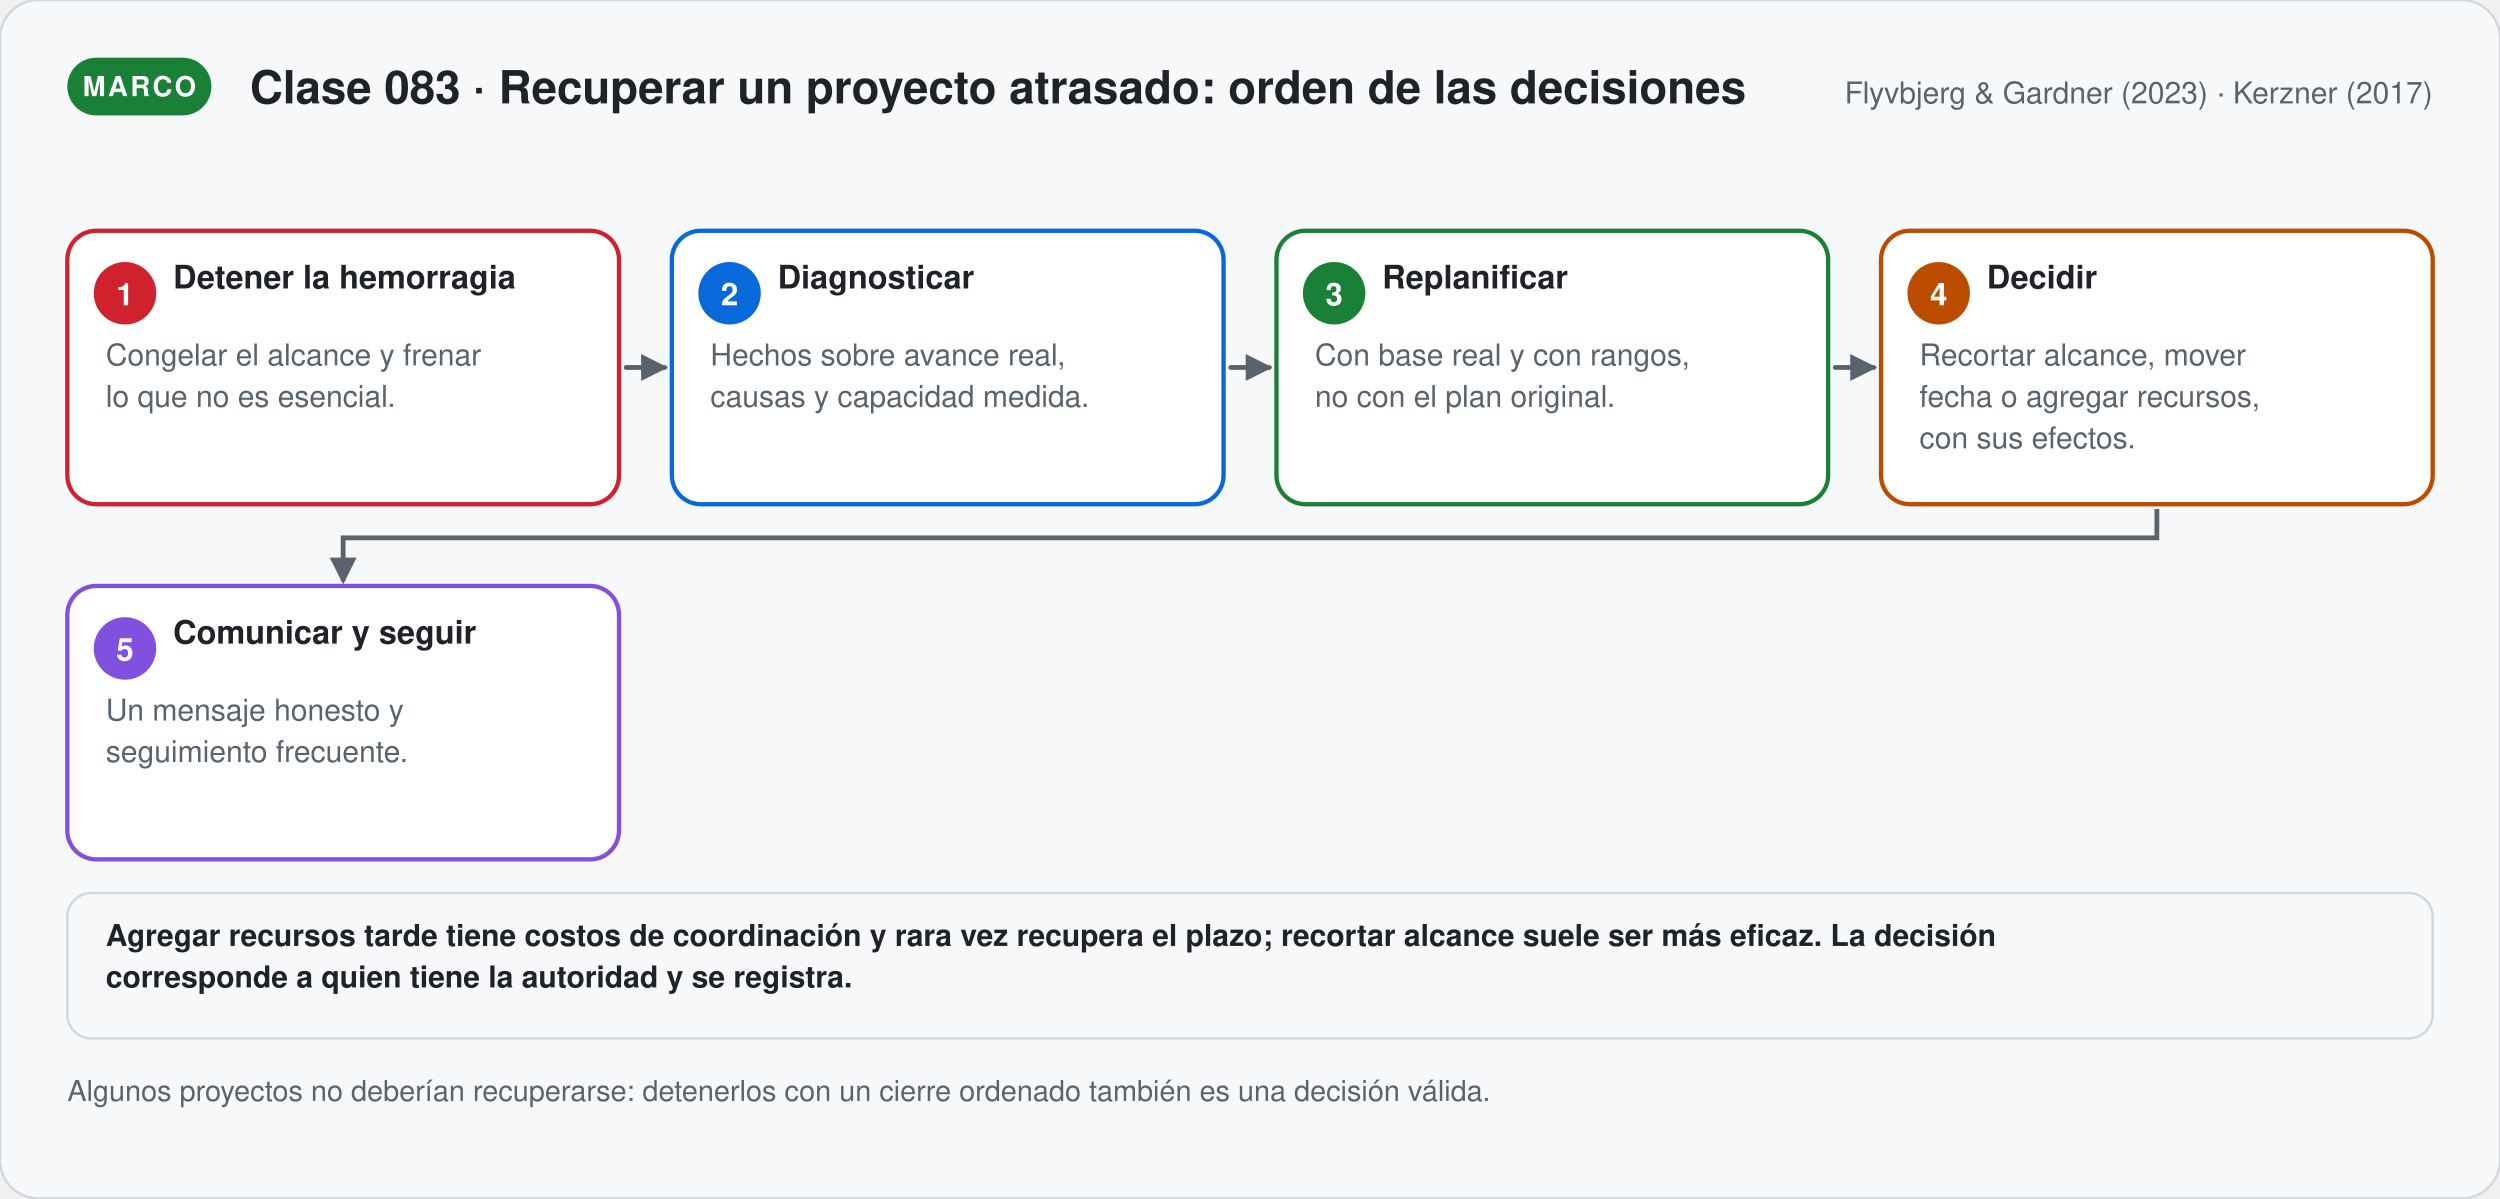
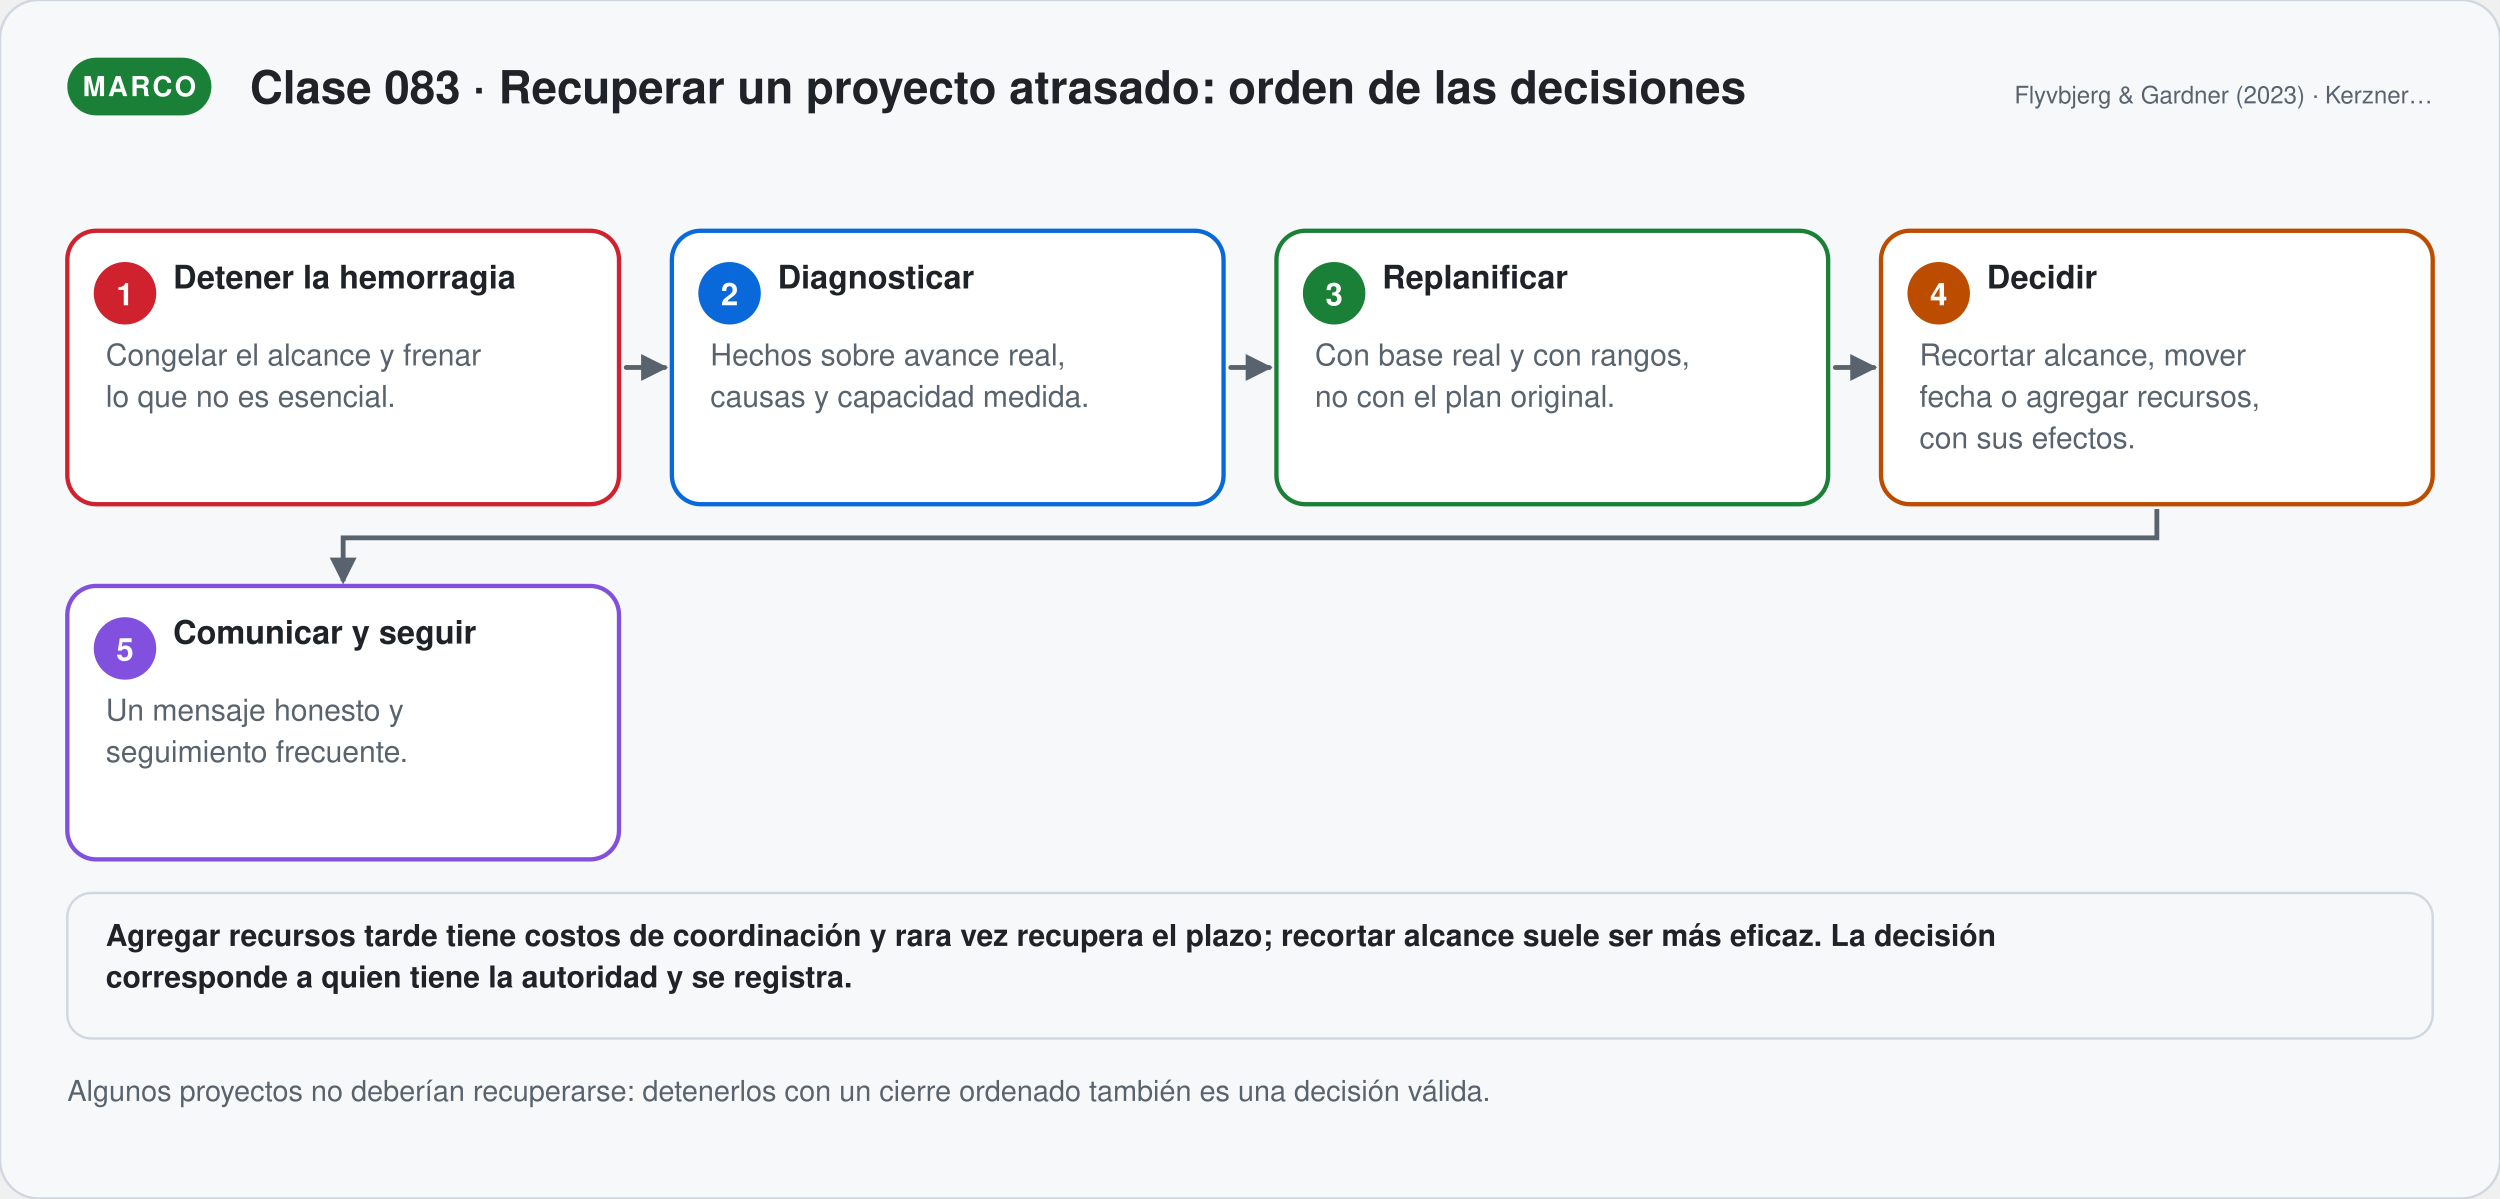
<svg xmlns="http://www.w3.org/2000/svg" viewBox="0 0 1040 498.56" width="1040" role="img" aria-labelledby="t-s83 d-s83" font-family="'Segoe UI', 'Helvetica Neue', Helvetica, Arial, sans-serif">
  <defs>
    <marker id="p-s83" viewBox="0 0 10 10" refX="8" refY="5" markerWidth="7" markerHeight="7" orient="auto">
      <path d="M1,1 L9,5 L1,9 Z" fill="#59636e" />
    </marker>
  </defs>
  <rect width="1040" height="498.56" rx="16" fill="#f6f8fa" stroke="#d0d7de" />
  <rect x="28" y="24" width="59.95" height="24" rx="12" fill="#1a7f37" />
  <text x="57.975" y="40" font-size="11.5" font-weight="700" fill="#ffffff" text-anchor="middle" letter-spacing="1">MARCO</text>
  <text x="103.95" y="43" font-size="19" font-weight="700" fill="#1f2328" text-anchor="start">Clase 083 · Recuperar un proyecto atrasado: orden de las decisiones</text>
-   <text x="1012" y="43" font-size="12.5" font-weight="400" fill="#59636e" text-anchor="end">Flyvbjerg &amp; Gardner (2023) · Kerzner (2017)</text>
+   <text x="1012" y="43" font-size="10" font-weight="400" fill="#59636e" text-anchor="end">Flyvbjerg &amp; Gardner (2023) · Kerzner…</text>
  <rect x="28" y="96" width="229.5" height="113.75" rx="12" fill="#ffffff" stroke="#cf222e" stroke-width="1.8" />
  <circle cx="52.0" cy="122.0" r="13" fill="#cf222e" />
  <text x="52" y="127" font-size="13" font-weight="700" fill="#ffffff" text-anchor="middle">1</text>
  <text x="72" y="120" font-size="13.5" font-weight="700" fill="#1f2328" text-anchor="start">Detener la hemorragia</text>
  <text x="44" y="152" font-size="12.5" font-weight="400" fill="#59636e" text-anchor="start">Congelar el alcance y frenar</text>
  <text x="44" y="169.25" font-size="12.5" font-weight="400" fill="#59636e" text-anchor="start">lo que no es esencial.</text>
  <path d="M260.5,152.875 L276.5,152.875" stroke="#59636e" stroke-width="2" fill="none" stroke-linecap="round" marker-end="url(#p-s83)" />
  <rect x="279.5" y="96" width="229.5" height="113.75" rx="12" fill="#ffffff" stroke="#0969da" stroke-width="1.8" />
  <circle cx="303.5" cy="122.0" r="13" fill="#0969da" />
  <text x="303.5" y="127" font-size="13" font-weight="700" fill="#ffffff" text-anchor="middle">2</text>
  <text x="323.5" y="120" font-size="13.5" font-weight="700" fill="#1f2328" text-anchor="start">Diagnosticar</text>
  <text x="295.5" y="152" font-size="12.5" font-weight="400" fill="#59636e" text-anchor="start">Hechos sobre avance real,</text>
  <text x="295.5" y="169.25" font-size="12.5" font-weight="400" fill="#59636e" text-anchor="start">causas y capacidad medida.</text>
  <path d="M512,152.875 L528,152.875" stroke="#59636e" stroke-width="2" fill="none" stroke-linecap="round" marker-end="url(#p-s83)" />
  <rect x="531" y="96" width="229.5" height="113.75" rx="12" fill="#ffffff" stroke="#1a7f37" stroke-width="1.8" />
  <circle cx="555.0" cy="122.0" r="13" fill="#1a7f37" />
  <text x="555" y="127" font-size="13" font-weight="700" fill="#ffffff" text-anchor="middle">3</text>
  <text x="575" y="120" font-size="13.5" font-weight="700" fill="#1f2328" text-anchor="start">Replanificar</text>
  <text x="547" y="152" font-size="12.5" font-weight="400" fill="#59636e" text-anchor="start">Con base real y con rangos,</text>
  <text x="547" y="169.25" font-size="12.5" font-weight="400" fill="#59636e" text-anchor="start">no con el plan original.</text>
  <path d="M763.5,152.875 L779.5,152.875" stroke="#59636e" stroke-width="2" fill="none" stroke-linecap="round" marker-end="url(#p-s83)" />
  <rect x="782.5" y="96" width="229.5" height="113.75" rx="12" fill="#ffffff" stroke="#bc4c00" stroke-width="1.8" />
  <circle cx="806.5" cy="122.0" r="13" fill="#bc4c00" />
  <text x="806.5" y="127" font-size="13" font-weight="700" fill="#ffffff" text-anchor="middle">4</text>
  <text x="826.5" y="120" font-size="13.5" font-weight="700" fill="#1f2328" text-anchor="start">Decidir</text>
  <text x="798.5" y="152" font-size="12.5" font-weight="400" fill="#59636e" text-anchor="start">Recortar alcance, mover</text>
  <text x="798.5" y="169.25" font-size="12.5" font-weight="400" fill="#59636e" text-anchor="start">fecha o agregar recursos,</text>
  <text x="798.5" y="186.5" font-size="12.5" font-weight="400" fill="#59636e" text-anchor="start">con sus efectos.</text>
  <path d="M897.25,211.75 V223.75 H142.75 V241.75" stroke="#59636e" stroke-width="2" fill="none" marker-end="url(#p-s83)" />
  <rect x="28" y="243.75" width="229.5" height="113.75" rx="12" fill="#ffffff" stroke="#8250df" stroke-width="1.8" />
  <circle cx="52.0" cy="269.75" r="13" fill="#8250df" />
  <text x="52" y="274.75" font-size="13" font-weight="700" fill="#ffffff" text-anchor="middle">5</text>
  <text x="72" y="267.75" font-size="13.5" font-weight="700" fill="#1f2328" text-anchor="start">Comunicar y seguir</text>
  <text x="44" y="299.75" font-size="12.5" font-weight="400" fill="#59636e" text-anchor="start">Un mensaje honesto y</text>
  <text x="44" y="317" font-size="12.5" font-weight="400" fill="#59636e" text-anchor="start">seguimiento frecuente.</text>
  <rect x="28" y="371.5" width="984" height="60.5" rx="10" fill="#f6f8fa" stroke="#d0d7de" stroke-width="1" />
  <text x="44" y="393.5" font-size="12.5" font-weight="600" fill="#1f2328" text-anchor="start">Agregar recursos tarde tiene costos de coordinación y rara vez recupera el plazo; recortar alcance suele ser más eficaz. La decisión</text>
  <text x="44" y="410.75" font-size="12.5" font-weight="600" fill="#1f2328" text-anchor="start">corresponde a quien tiene la autoridad y se registra.</text>
  <text x="28" y="458" font-size="12" font-weight="400" fill="#59636e" text-anchor="start">Algunos proyectos no deberían recuperarse: detenerlos con un cierre ordenado también es una decisión válida.</text>
</svg>
